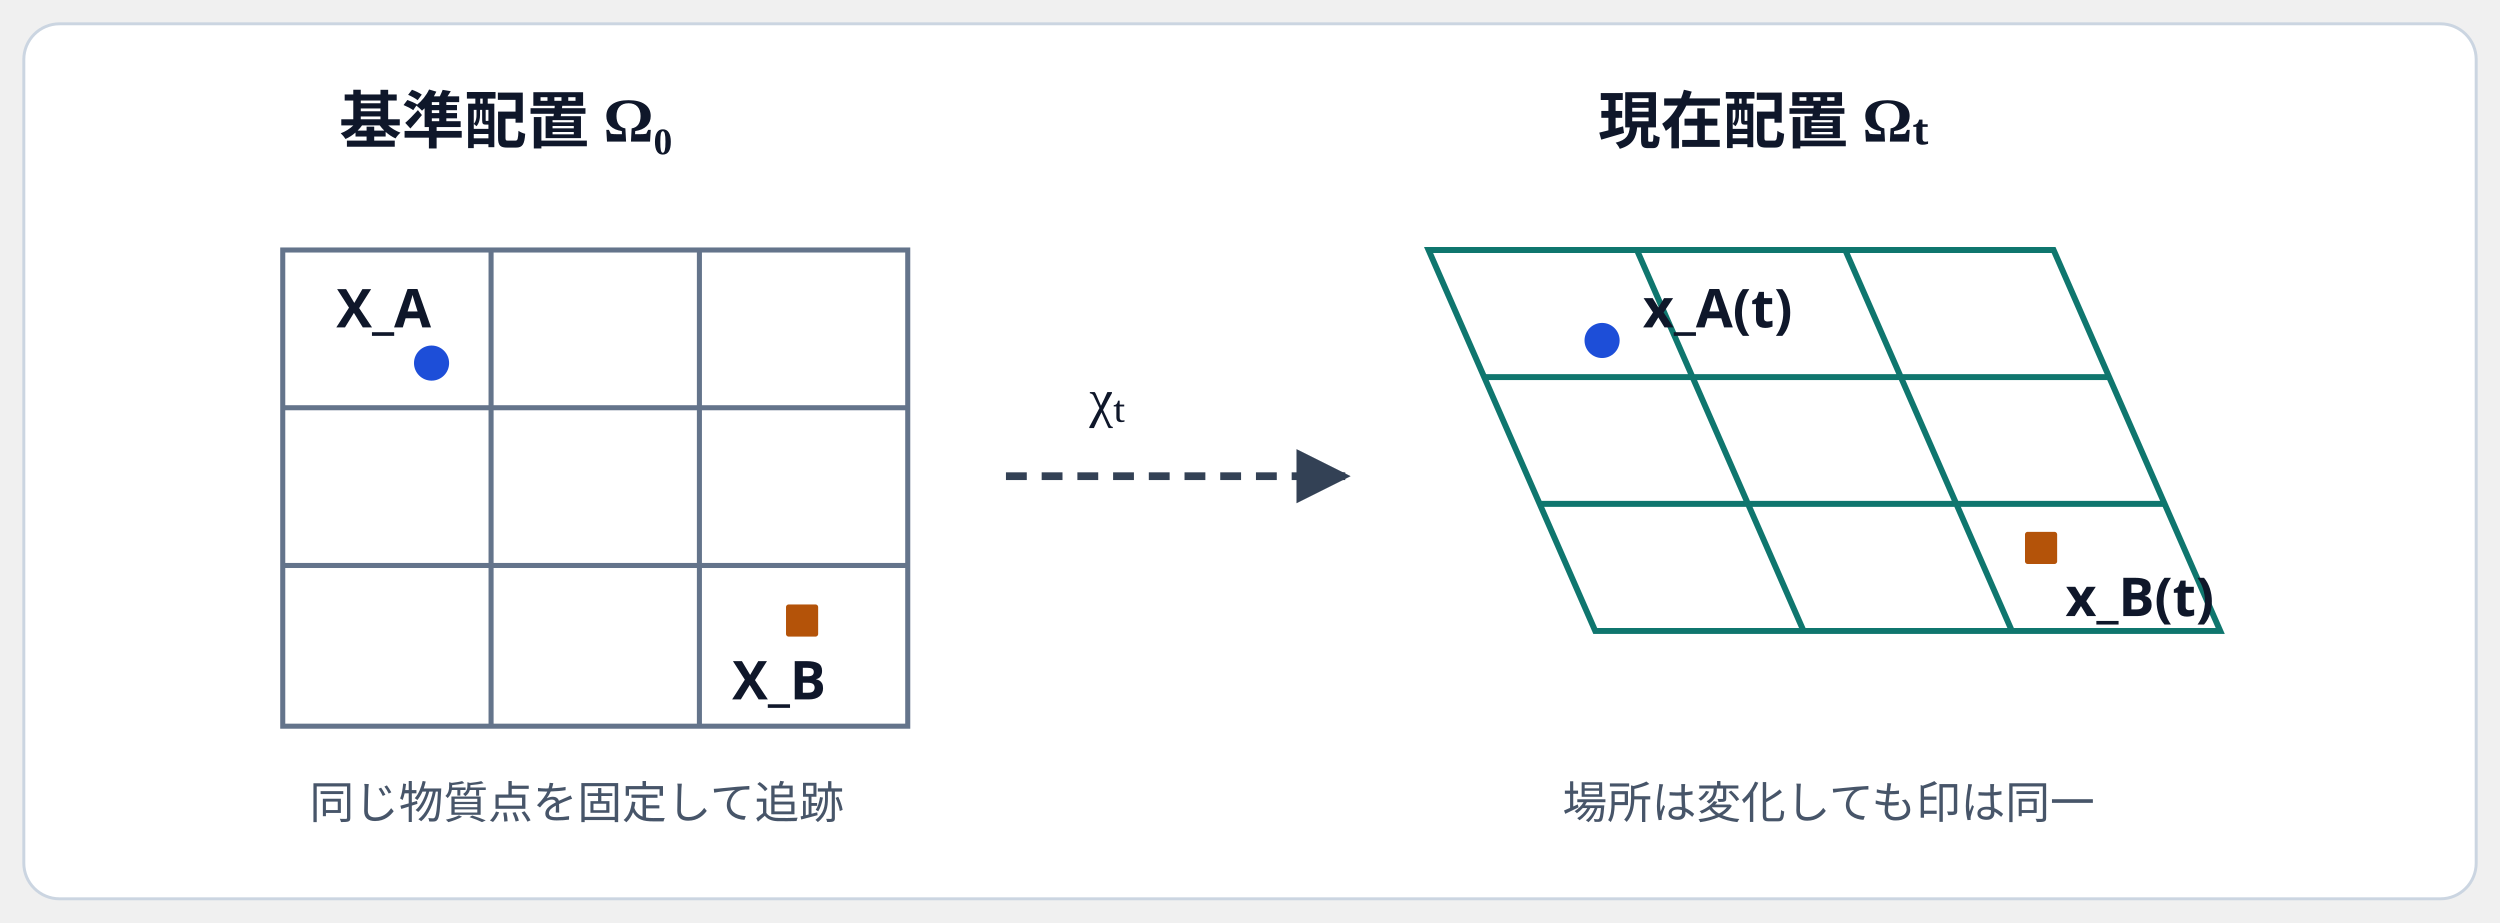
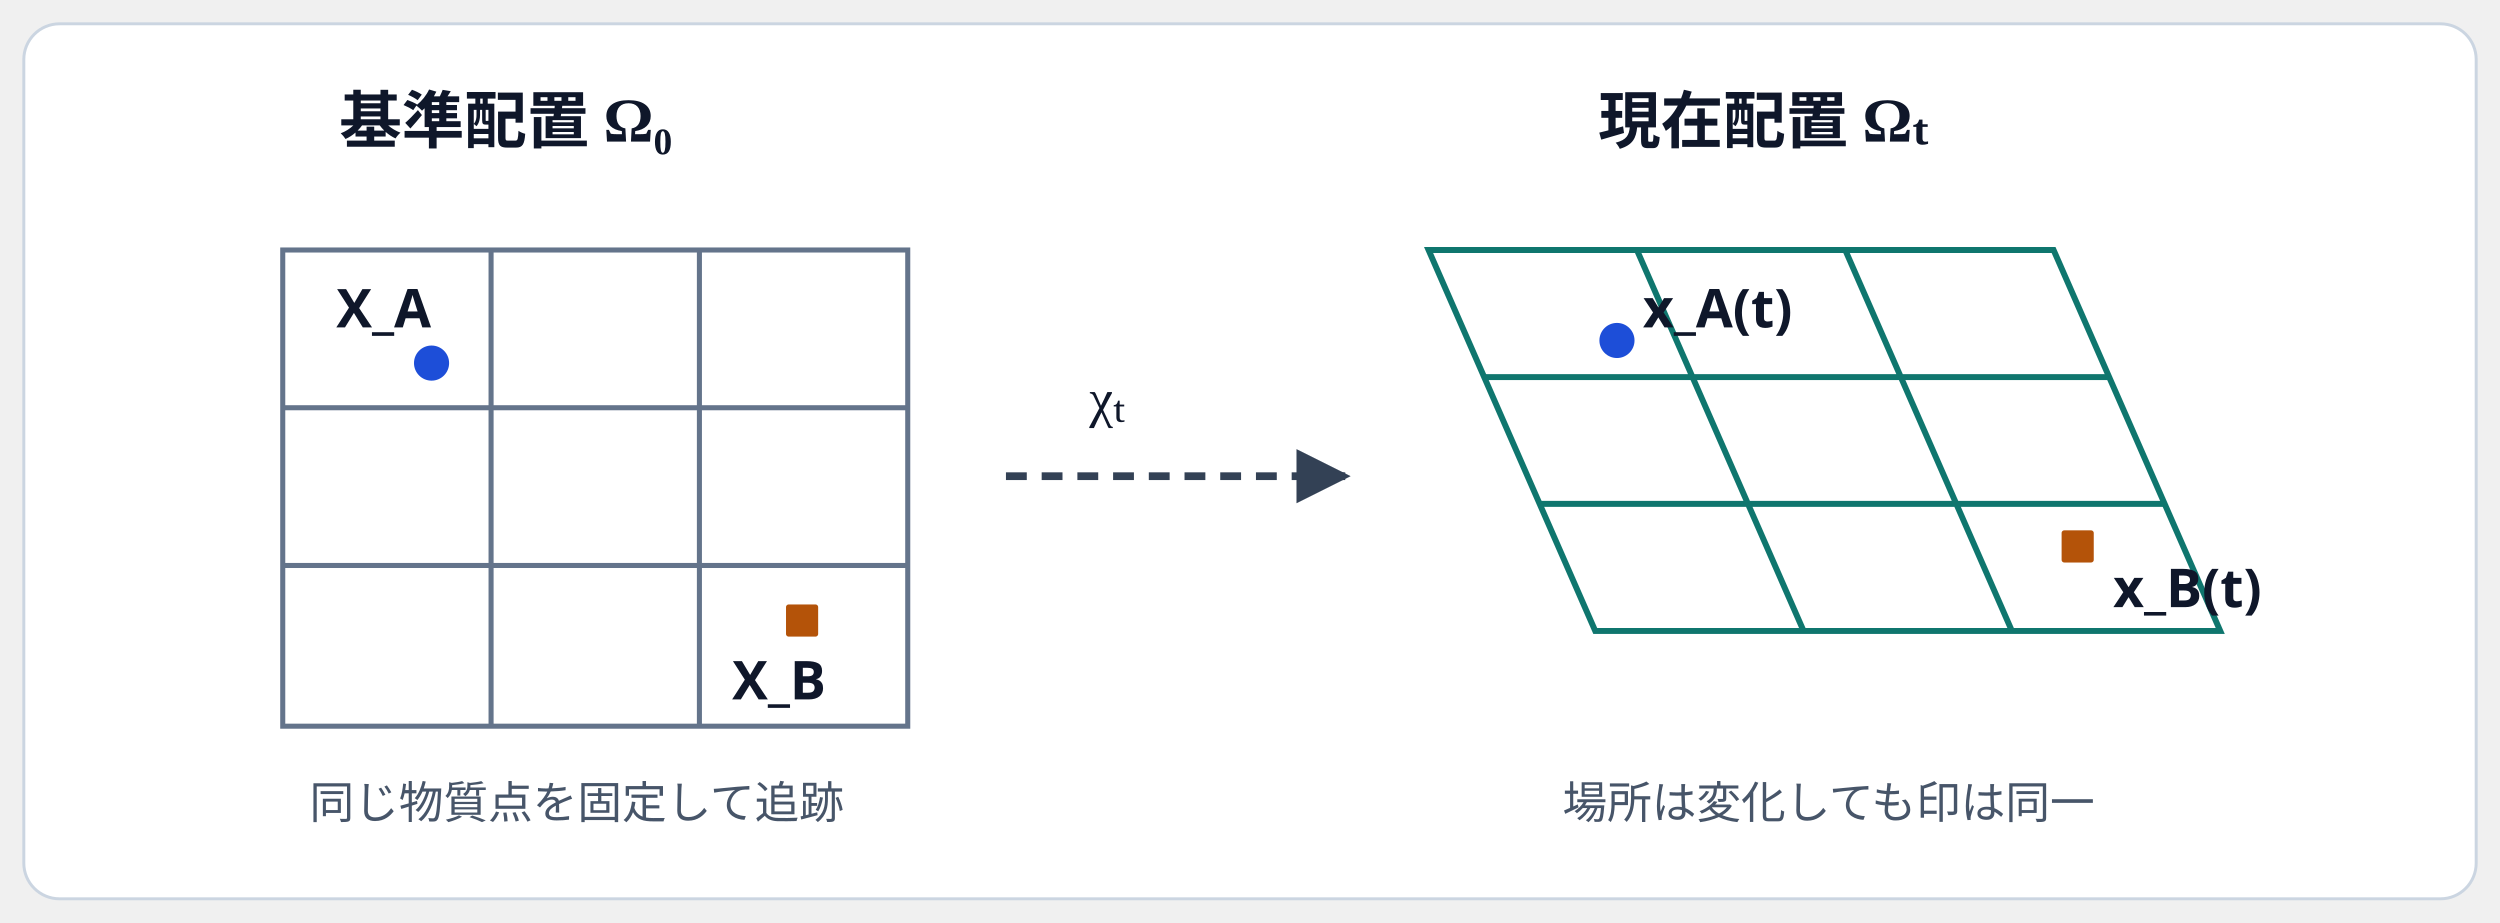
<svg xmlns="http://www.w3.org/2000/svg" viewBox="0 0 840 310" data-layout-lint="strict" role="img" aria-labelledby="ctm1-title ctm1-desc">
  <defs>
    <marker id="ctm1-arrow" viewBox="0 0 10 10" refX="9" refY="5" markerWidth="7" markerHeight="7" orient="auto-start-reverse">
      <path d="M0 0 L10 5 L0 10 z" fill="#334155" />
    </marker>
  </defs>
  <rect x="8" y="8" width="824" height="294" rx="12" fill="#ffffff" stroke="#cbd5e1" />
  <text x="114" y="48" font-size="21" font-weight="600" fill="#0f172a">基準配置 Ω₀</text>
  <text x="537" y="48" font-size="21" font-weight="600" fill="#0f172a">現在配置 Ωₜ</text>
  <g stroke="#64748b" stroke-width="1.7" fill="none">
    <rect x="95" y="84" width="210" height="160" />
    <path d="M165 84 V244 M235 84 V244 M95 137 H305 M95 190 H305" />
  </g>
  <g stroke="#0f766e" stroke-width="2" fill="none" data-series-group="grid-correspondence" data-series-label="current-grid">
    <path d="M480 84 L690 84 L746 212 L536 212 Z" />
    <path d="M550 84 L606 212 M620 84 L676 212 M498.5 126.7 L708.5 126.7 M517.3 169.3 L727.3 169.3" />
  </g>
  <path d="M338 160 H452" stroke="#334155" stroke-width="2.6" stroke-dasharray="7 5" fill="none" marker-end="url(#ctm1-arrow)" />
  <text x="366" y="140" font-size="18" fill="#0f172a">χₜ</text>
  <g fill="#1d4ed8" stroke="#ffffff" stroke-width="2.2">
    <circle cx="145" cy="122" r="7" />
-     <circle cx="538.3" cy="114.4" r="7" />
+     <circle cx="543.3" cy="114.4" r="7" />
  </g>
  <g fill="#b45309" stroke="#ffffff" stroke-width="2.2">
    <rect x="263" y="202" width="13" height="13" rx="2" />
-     <rect x="679.3" y="177.6" width="13" height="13" rx="2" />
+     <rect x="691.6" y="177.1" width="13" height="13" rx="2" />
  </g>
  <g font-family="sans-serif" font-size="18" font-weight="600" fill="#0f172a">
    <text x="113" y="110">X_A</text>
    <text x="246" y="235">X_B</text>
    <text x="552" y="110">x_A(t)</text>
-     <text x="694" y="207">x_B(t)</text>
+     <text x="710" y="204">x_B(t)</text>
  </g>
  <g font-family="sans-serif" font-size="15" fill="#475569">
    <text x="104" y="275">同じ物質点を固定して追跡</text>
    <text x="525" y="275">場所は変化しても印は同一</text>
  </g>
</svg>
